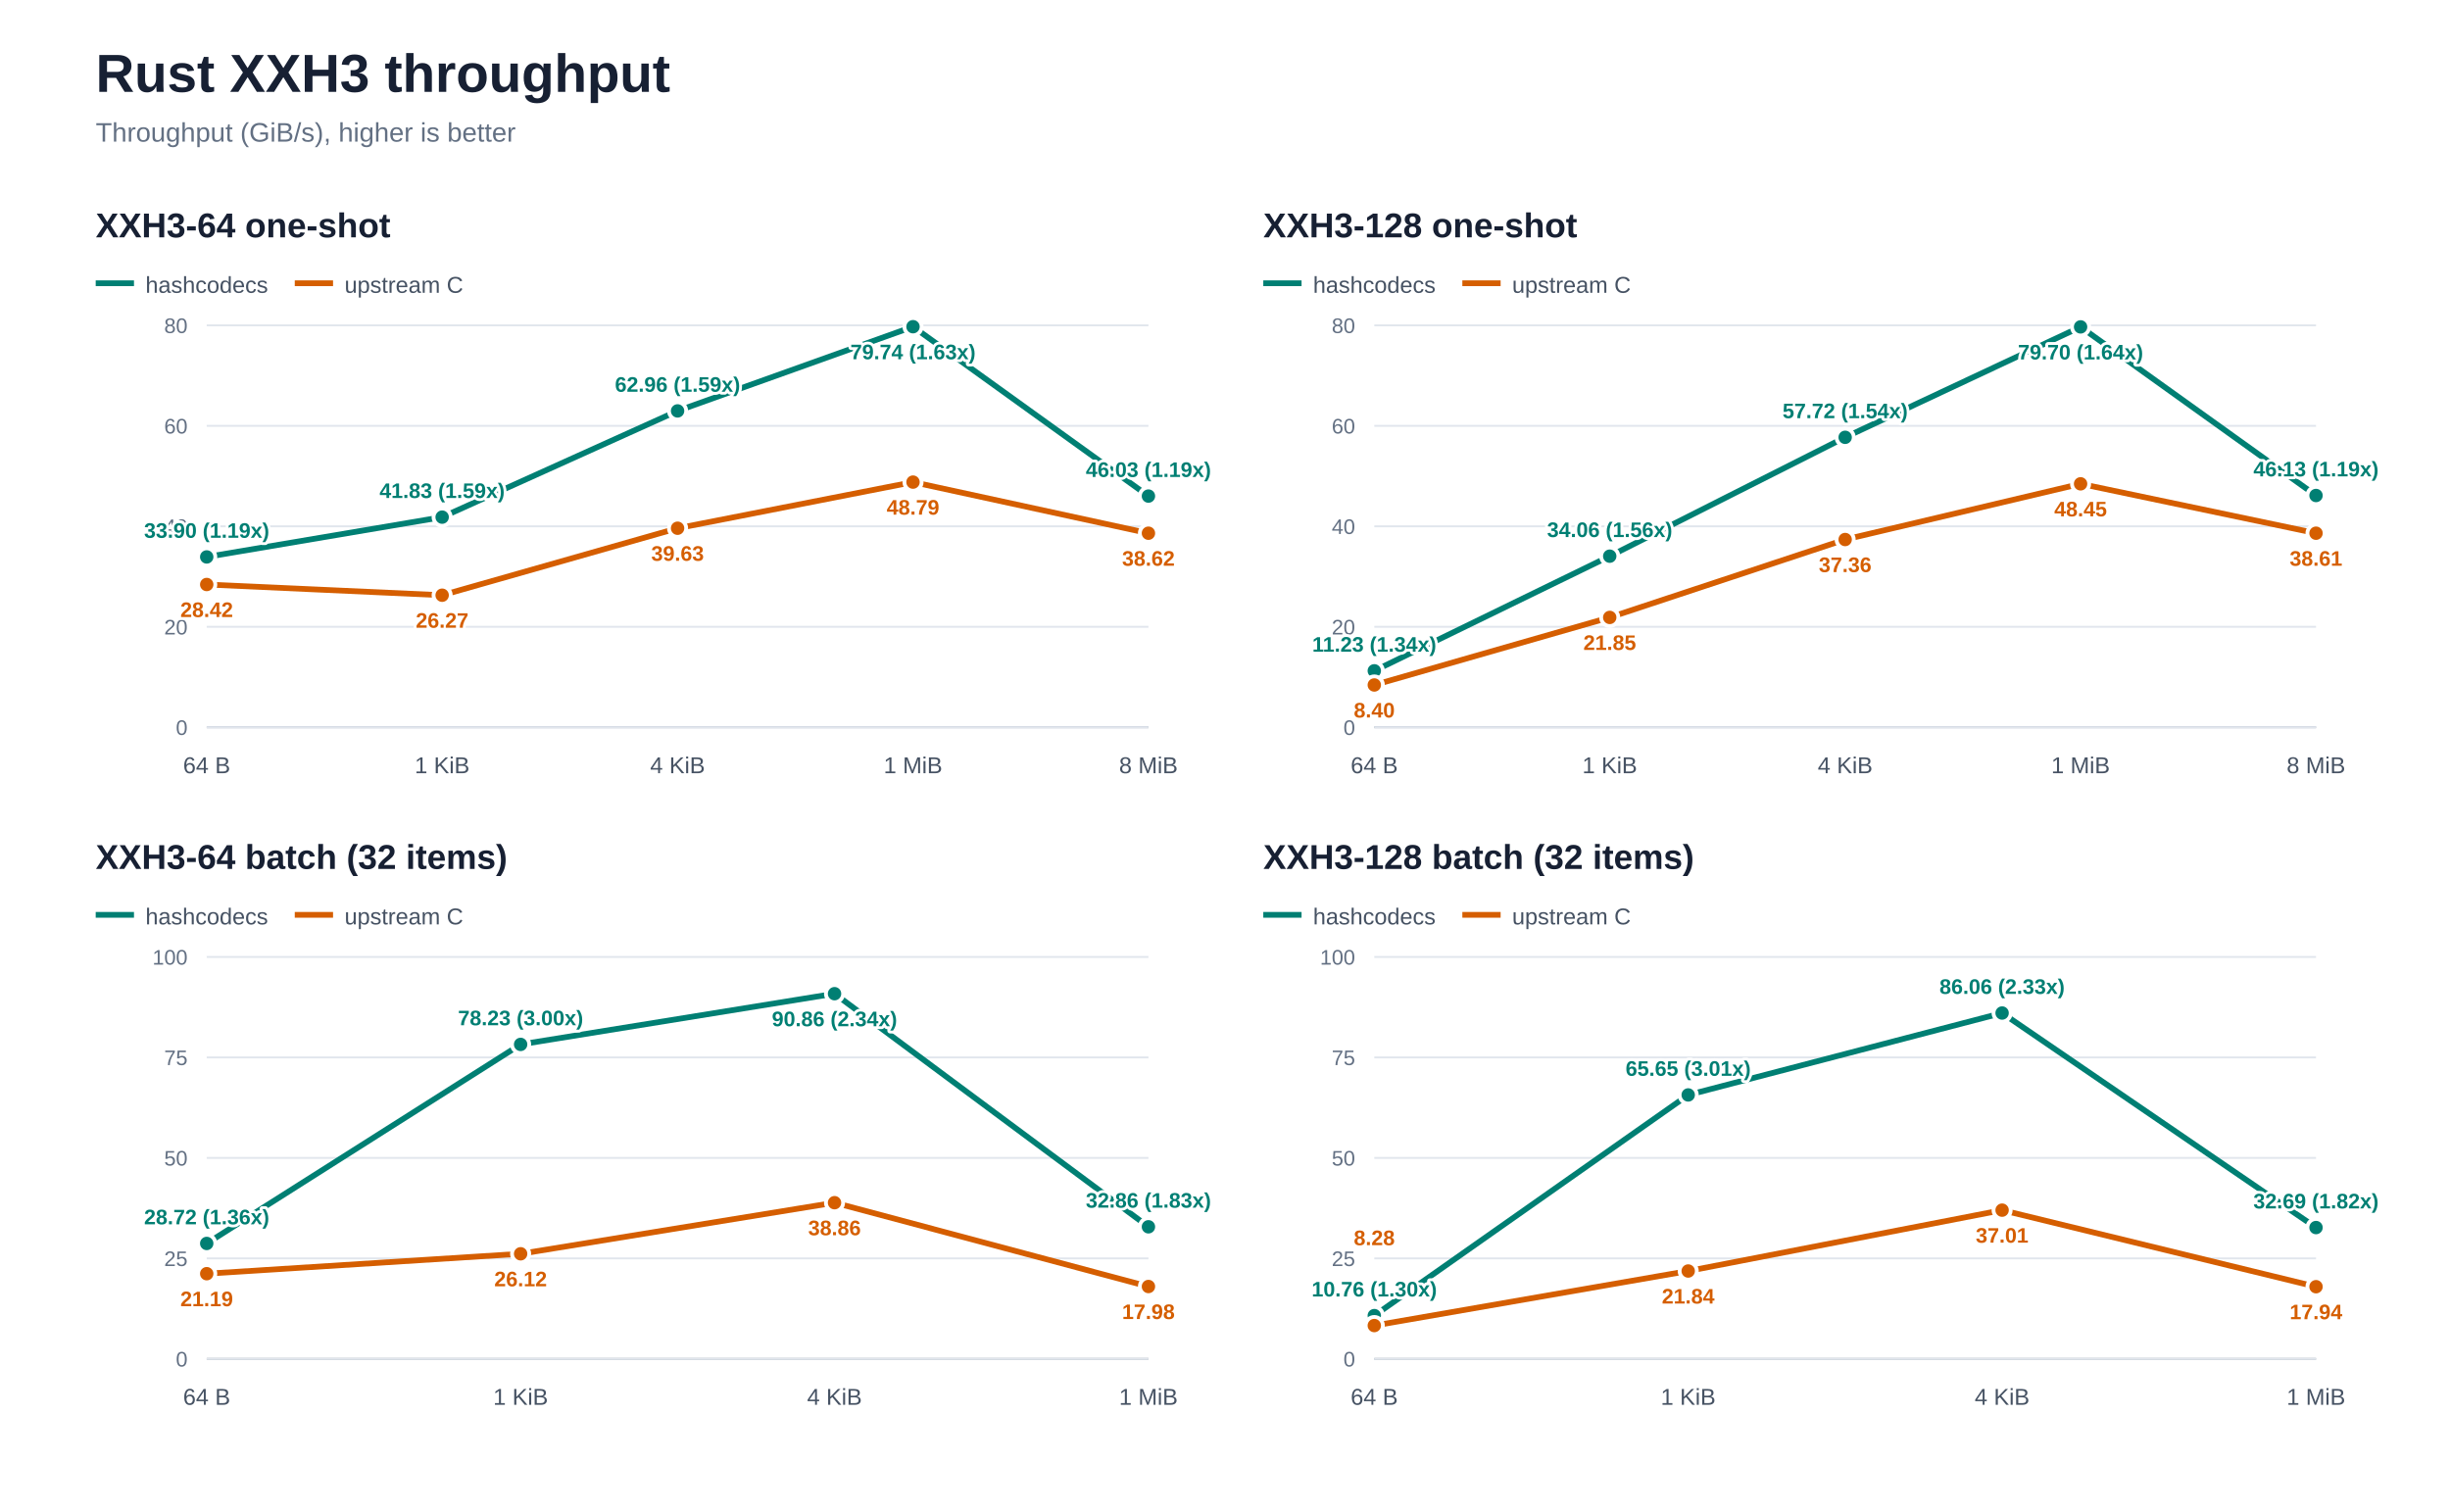
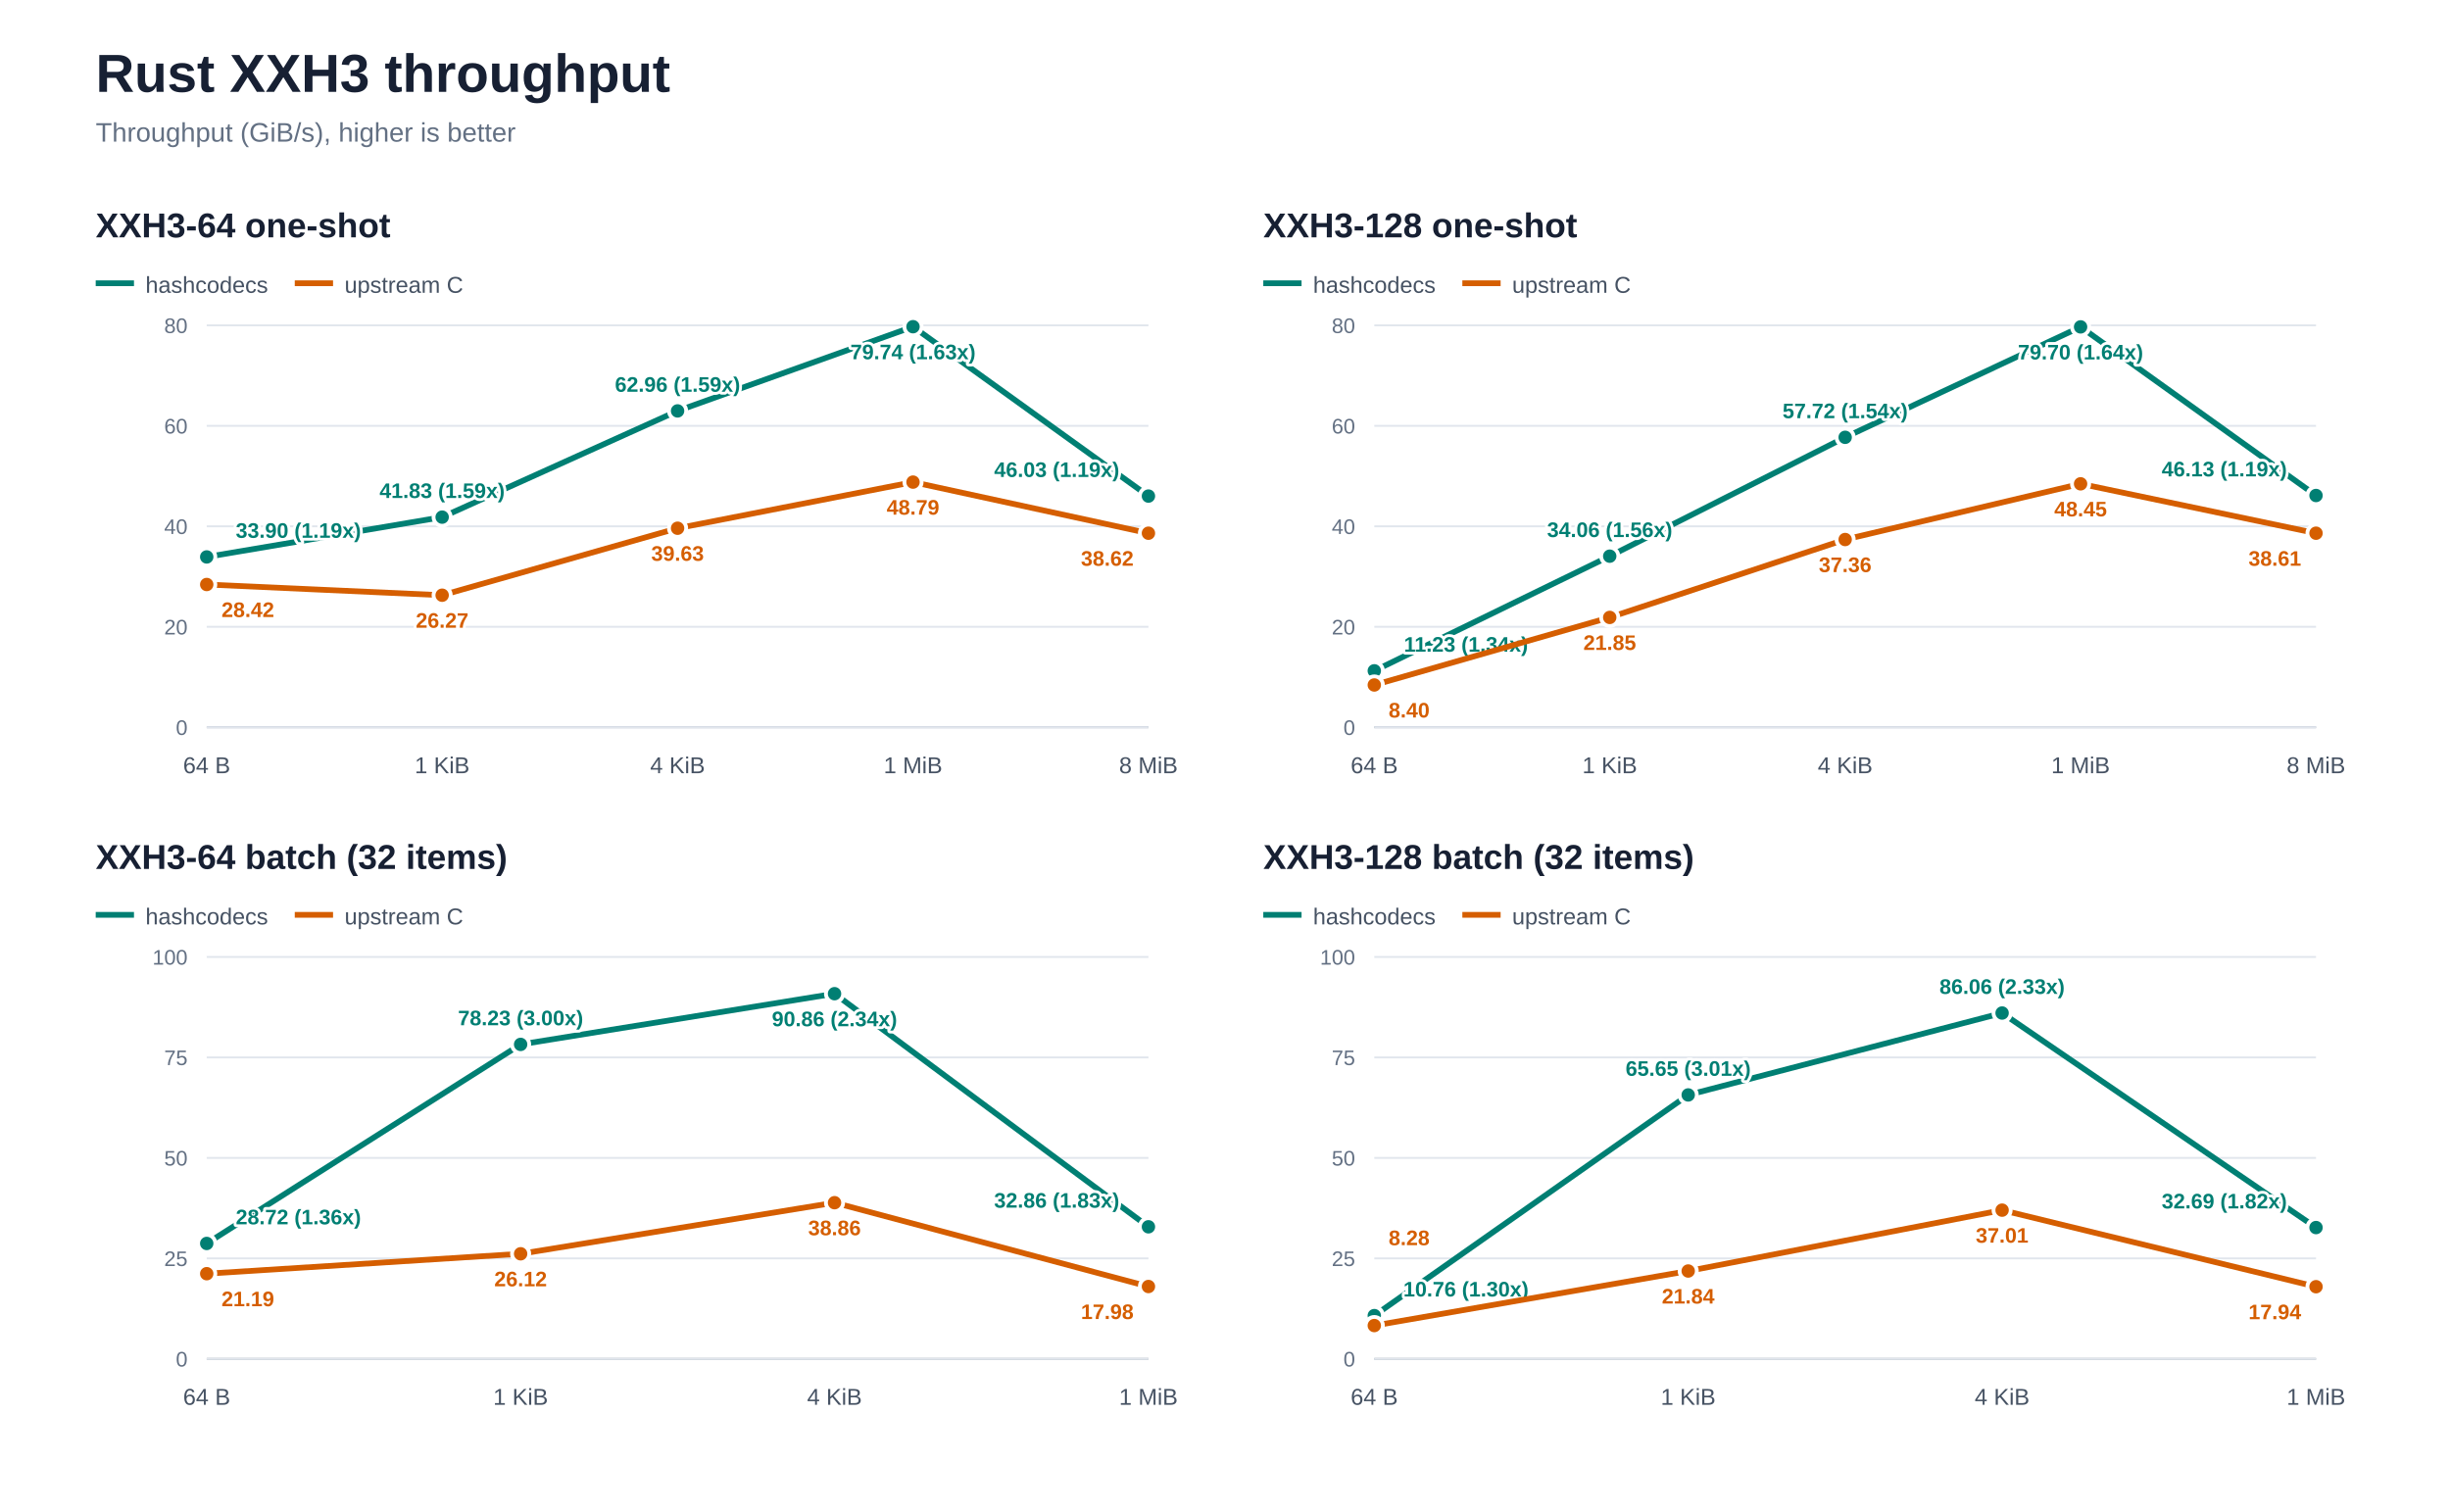
<svg xmlns="http://www.w3.org/2000/svg" width="1280" height="790" viewBox="0 0 1280 790" role="img" aria-labelledby="title desc">
  <rect width="100%" height="100%" fill="#ffffff" />
  <text x="50" y="48" fill="#172033" font-family="Segoe UI,Arial,sans-serif" font-size="28" font-weight="700">Rust XXH3 throughput</text>
  <text x="50" y="74" fill="#637083" font-family="Segoe UI,Arial,sans-serif" font-size="14">Throughput (GiB/s), higher is better</text>
  <text x="50" y="124" fill="#172033" font-family="Segoe UI,Arial,sans-serif" font-size="18" font-weight="600">XXH3-64 one-shot</text>
  <line x1="108" y1="380" x2="600" y2="380" stroke="#9aa5b4" />
  <line x1="50" y1="148" x2="70" y2="148" stroke="#007f73" stroke-width="3" />
  <text x="76" y="153" fill="#465263" font-family="Segoe UI,Arial,sans-serif" font-size="12">hashcodecs</text>
  <line x1="154" y1="148" x2="174" y2="148" stroke="#d55e00" stroke-width="3" />
  <text x="180" y="153" fill="#465263" font-family="Segoe UI,Arial,sans-serif" font-size="12">upstream C</text>
  <line x1="108" y1="380.0" x2="600" y2="380.0" stroke="#e1e6ed" />
  <text x="98" y="384.0" text-anchor="end" fill="#637083" font-family="Segoe UI,Arial,sans-serif" font-size="11">0</text>
  <line x1="108" y1="327.5" x2="600" y2="327.5" stroke="#e1e6ed" />
  <text x="98" y="331.5" text-anchor="end" fill="#637083" font-family="Segoe UI,Arial,sans-serif" font-size="11">20</text>
  <line x1="108" y1="275.0" x2="600" y2="275.0" stroke="#e1e6ed" />
  <text x="98" y="279.0" text-anchor="end" fill="#637083" font-family="Segoe UI,Arial,sans-serif" font-size="11">40</text>
  <line x1="108" y1="222.5" x2="600" y2="222.5" stroke="#e1e6ed" />
  <text x="98" y="226.5" text-anchor="end" fill="#637083" font-family="Segoe UI,Arial,sans-serif" font-size="11">60</text>
  <line x1="108" y1="170.0" x2="600" y2="170.0" stroke="#e1e6ed" />
  <text x="98" y="174.0" text-anchor="end" fill="#637083" font-family="Segoe UI,Arial,sans-serif" font-size="11">80</text>
  <text x="108.0" y="404" text-anchor="middle" fill="#465263" font-family="Segoe UI,Arial,sans-serif" font-size="12">64 B</text>
  <text x="231.0" y="404" text-anchor="middle" fill="#465263" font-family="Segoe UI,Arial,sans-serif" font-size="12">1 KiB</text>
  <text x="354.0" y="404" text-anchor="middle" fill="#465263" font-family="Segoe UI,Arial,sans-serif" font-size="12">4 KiB</text>
  <text x="477.0" y="404" text-anchor="middle" fill="#465263" font-family="Segoe UI,Arial,sans-serif" font-size="12">1 MiB</text>
  <text x="600.0" y="404" text-anchor="middle" fill="#465263" font-family="Segoe UI,Arial,sans-serif" font-size="12">8 MiB</text>
  <polyline points="108.0,291.0 231.0,270.2 354.0,214.7 477.0,170.7 600.0,259.2" fill="none" stroke="#007f73" stroke-width="3" stroke-linejoin="round" stroke-linecap="round" />
  <circle cx="108.0" cy="291.0" r="4.5" fill="#007f73" stroke="#ffffff" stroke-width="2" />
-   <text x="108.0" y="281.0" text-anchor="middle" fill="#007f73" font-family="Segoe UI,Arial,sans-serif" font-size="11" font-weight="600" paint-order="stroke" stroke="#ffffff" stroke-width="3" stroke-linejoin="round">33.90 (1.19x)</text>
+   <text x="155.9" y="281.0" text-anchor="middle" fill="#007f73" font-family="Segoe UI,Arial,sans-serif" font-size="11" font-weight="600" paint-order="stroke" stroke="#ffffff" stroke-width="3" stroke-linejoin="round">33.90 (1.19x)</text>
  <circle cx="231.0" cy="270.2" r="4.5" fill="#007f73" stroke="#ffffff" stroke-width="2" />
  <text x="231.0" y="260.2" text-anchor="middle" fill="#007f73" font-family="Segoe UI,Arial,sans-serif" font-size="11" font-weight="600" paint-order="stroke" stroke="#ffffff" stroke-width="3" stroke-linejoin="round">41.83 (1.59x)</text>
  <circle cx="354.0" cy="214.7" r="4.5" fill="#007f73" stroke="#ffffff" stroke-width="2" />
  <text x="354.0" y="204.7" text-anchor="middle" fill="#007f73" font-family="Segoe UI,Arial,sans-serif" font-size="11" font-weight="600" paint-order="stroke" stroke="#ffffff" stroke-width="3" stroke-linejoin="round">62.96 (1.59x)</text>
  <circle cx="477.0" cy="170.7" r="4.5" fill="#007f73" stroke="#ffffff" stroke-width="2" />
  <text x="477.0" y="187.7" text-anchor="middle" fill="#007f73" font-family="Segoe UI,Arial,sans-serif" font-size="11" font-weight="600" paint-order="stroke" stroke="#ffffff" stroke-width="3" stroke-linejoin="round">79.74 (1.63x)</text>
  <circle cx="600.0" cy="259.2" r="4.5" fill="#007f73" stroke="#ffffff" stroke-width="2" />
-   <text x="600.0" y="249.2" text-anchor="middle" fill="#007f73" font-family="Segoe UI,Arial,sans-serif" font-size="11" font-weight="600" paint-order="stroke" stroke="#ffffff" stroke-width="3" stroke-linejoin="round">46.03 (1.19x)</text>
+   <text x="552.1" y="249.2" text-anchor="middle" fill="#007f73" font-family="Segoe UI,Arial,sans-serif" font-size="11" font-weight="600" paint-order="stroke" stroke="#ffffff" stroke-width="3" stroke-linejoin="round">46.03 (1.19x)</text>
  <polyline points="108.0,305.4 231.0,311.0 354.0,276.0 477.0,251.9 600.0,278.6" fill="none" stroke="#d55e00" stroke-width="3" stroke-linejoin="round" stroke-linecap="round" />
  <circle cx="108.0" cy="305.4" r="4.5" fill="#d55e00" stroke="#ffffff" stroke-width="2" />
-   <text x="108.0" y="322.4" text-anchor="middle" fill="#d55e00" font-family="Segoe UI,Arial,sans-serif" font-size="11" font-weight="600" paint-order="stroke" stroke="#ffffff" stroke-width="3" stroke-linejoin="round">28.42</text>
+   <text x="129.5" y="322.4" text-anchor="middle" fill="#d55e00" font-family="Segoe UI,Arial,sans-serif" font-size="11" font-weight="600" paint-order="stroke" stroke="#ffffff" stroke-width="3" stroke-linejoin="round">28.42</text>
  <circle cx="231.0" cy="311.0" r="4.5" fill="#d55e00" stroke="#ffffff" stroke-width="2" />
  <text x="231.0" y="328.0" text-anchor="middle" fill="#d55e00" font-family="Segoe UI,Arial,sans-serif" font-size="11" font-weight="600" paint-order="stroke" stroke="#ffffff" stroke-width="3" stroke-linejoin="round">26.27</text>
  <circle cx="354.0" cy="276.0" r="4.5" fill="#d55e00" stroke="#ffffff" stroke-width="2" />
  <text x="354.0" y="293.0" text-anchor="middle" fill="#d55e00" font-family="Segoe UI,Arial,sans-serif" font-size="11" font-weight="600" paint-order="stroke" stroke="#ffffff" stroke-width="3" stroke-linejoin="round">39.63</text>
  <circle cx="477.0" cy="251.9" r="4.5" fill="#d55e00" stroke="#ffffff" stroke-width="2" />
  <text x="477.0" y="268.9" text-anchor="middle" fill="#d55e00" font-family="Segoe UI,Arial,sans-serif" font-size="11" font-weight="600" paint-order="stroke" stroke="#ffffff" stroke-width="3" stroke-linejoin="round">48.79</text>
  <circle cx="600.0" cy="278.6" r="4.5" fill="#d55e00" stroke="#ffffff" stroke-width="2" />
-   <text x="600.0" y="295.6" text-anchor="middle" fill="#d55e00" font-family="Segoe UI,Arial,sans-serif" font-size="11" font-weight="600" paint-order="stroke" stroke="#ffffff" stroke-width="3" stroke-linejoin="round">38.62</text>
+   <text x="578.5" y="295.6" text-anchor="middle" fill="#d55e00" font-family="Segoe UI,Arial,sans-serif" font-size="11" font-weight="600" paint-order="stroke" stroke="#ffffff" stroke-width="3" stroke-linejoin="round">38.62</text>
  <text x="660" y="124" fill="#172033" font-family="Segoe UI,Arial,sans-serif" font-size="18" font-weight="600">XXH3-128 one-shot</text>
  <line x1="718" y1="380" x2="1210" y2="380" stroke="#9aa5b4" />
  <line x1="660" y1="148" x2="680" y2="148" stroke="#007f73" stroke-width="3" />
  <text x="686" y="153" fill="#465263" font-family="Segoe UI,Arial,sans-serif" font-size="12">hashcodecs</text>
  <line x1="764" y1="148" x2="784" y2="148" stroke="#d55e00" stroke-width="3" />
  <text x="790" y="153" fill="#465263" font-family="Segoe UI,Arial,sans-serif" font-size="12">upstream C</text>
  <line x1="718" y1="380.0" x2="1210" y2="380.0" stroke="#e1e6ed" />
  <text x="708" y="384.0" text-anchor="end" fill="#637083" font-family="Segoe UI,Arial,sans-serif" font-size="11">0</text>
  <line x1="718" y1="327.5" x2="1210" y2="327.5" stroke="#e1e6ed" />
  <text x="708" y="331.5" text-anchor="end" fill="#637083" font-family="Segoe UI,Arial,sans-serif" font-size="11">20</text>
  <line x1="718" y1="275.0" x2="1210" y2="275.0" stroke="#e1e6ed" />
  <text x="708" y="279.0" text-anchor="end" fill="#637083" font-family="Segoe UI,Arial,sans-serif" font-size="11">40</text>
  <line x1="718" y1="222.5" x2="1210" y2="222.5" stroke="#e1e6ed" />
  <text x="708" y="226.5" text-anchor="end" fill="#637083" font-family="Segoe UI,Arial,sans-serif" font-size="11">60</text>
  <line x1="718" y1="170.0" x2="1210" y2="170.0" stroke="#e1e6ed" />
  <text x="708" y="174.0" text-anchor="end" fill="#637083" font-family="Segoe UI,Arial,sans-serif" font-size="11">80</text>
  <text x="718.0" y="404" text-anchor="middle" fill="#465263" font-family="Segoe UI,Arial,sans-serif" font-size="12">64 B</text>
  <text x="841.0" y="404" text-anchor="middle" fill="#465263" font-family="Segoe UI,Arial,sans-serif" font-size="12">1 KiB</text>
  <text x="964.0" y="404" text-anchor="middle" fill="#465263" font-family="Segoe UI,Arial,sans-serif" font-size="12">4 KiB</text>
  <text x="1087.0" y="404" text-anchor="middle" fill="#465263" font-family="Segoe UI,Arial,sans-serif" font-size="12">1 MiB</text>
  <text x="1210.0" y="404" text-anchor="middle" fill="#465263" font-family="Segoe UI,Arial,sans-serif" font-size="12">8 MiB</text>
  <polyline points="718.0,350.5 841.0,290.6 964.0,228.5 1087.0,170.8 1210.0,258.9" fill="none" stroke="#007f73" stroke-width="3" stroke-linejoin="round" stroke-linecap="round" />
  <circle cx="718.0" cy="350.5" r="4.5" fill="#007f73" stroke="#ffffff" stroke-width="2" />
-   <text x="718.0" y="340.5" text-anchor="middle" fill="#007f73" font-family="Segoe UI,Arial,sans-serif" font-size="11" font-weight="600" paint-order="stroke" stroke="#ffffff" stroke-width="3" stroke-linejoin="round">11.23 (1.34x)</text>
+   <text x="765.9" y="340.5" text-anchor="middle" fill="#007f73" font-family="Segoe UI,Arial,sans-serif" font-size="11" font-weight="600" paint-order="stroke" stroke="#ffffff" stroke-width="3" stroke-linejoin="round">11.23 (1.34x)</text>
  <circle cx="841.0" cy="290.6" r="4.5" fill="#007f73" stroke="#ffffff" stroke-width="2" />
  <text x="841.0" y="280.6" text-anchor="middle" fill="#007f73" font-family="Segoe UI,Arial,sans-serif" font-size="11" font-weight="600" paint-order="stroke" stroke="#ffffff" stroke-width="3" stroke-linejoin="round">34.06 (1.56x)</text>
  <circle cx="964.0" cy="228.5" r="4.5" fill="#007f73" stroke="#ffffff" stroke-width="2" />
  <text x="964.0" y="218.5" text-anchor="middle" fill="#007f73" font-family="Segoe UI,Arial,sans-serif" font-size="11" font-weight="600" paint-order="stroke" stroke="#ffffff" stroke-width="3" stroke-linejoin="round">57.72 (1.54x)</text>
  <circle cx="1087.0" cy="170.8" r="4.5" fill="#007f73" stroke="#ffffff" stroke-width="2" />
  <text x="1087.0" y="187.8" text-anchor="middle" fill="#007f73" font-family="Segoe UI,Arial,sans-serif" font-size="11" font-weight="600" paint-order="stroke" stroke="#ffffff" stroke-width="3" stroke-linejoin="round">79.70 (1.64x)</text>
  <circle cx="1210.0" cy="258.9" r="4.5" fill="#007f73" stroke="#ffffff" stroke-width="2" />
-   <text x="1210.0" y="248.9" text-anchor="middle" fill="#007f73" font-family="Segoe UI,Arial,sans-serif" font-size="11" font-weight="600" paint-order="stroke" stroke="#ffffff" stroke-width="3" stroke-linejoin="round">46.13 (1.19x)</text>
+   <text x="1162.1" y="248.9" text-anchor="middle" fill="#007f73" font-family="Segoe UI,Arial,sans-serif" font-size="11" font-weight="600" paint-order="stroke" stroke="#ffffff" stroke-width="3" stroke-linejoin="round">46.13 (1.19x)</text>
  <polyline points="718.0,357.9 841.0,322.6 964.0,281.9 1087.0,252.8 1210.0,278.6" fill="none" stroke="#d55e00" stroke-width="3" stroke-linejoin="round" stroke-linecap="round" />
  <circle cx="718.0" cy="357.9" r="4.5" fill="#d55e00" stroke="#ffffff" stroke-width="2" />
-   <text x="718.0" y="374.9" text-anchor="middle" fill="#d55e00" font-family="Segoe UI,Arial,sans-serif" font-size="11" font-weight="600" paint-order="stroke" stroke="#ffffff" stroke-width="3" stroke-linejoin="round">8.40</text>
+   <text x="736.2" y="374.9" text-anchor="middle" fill="#d55e00" font-family="Segoe UI,Arial,sans-serif" font-size="11" font-weight="600" paint-order="stroke" stroke="#ffffff" stroke-width="3" stroke-linejoin="round">8.40</text>
  <circle cx="841.0" cy="322.6" r="4.5" fill="#d55e00" stroke="#ffffff" stroke-width="2" />
  <text x="841.0" y="339.6" text-anchor="middle" fill="#d55e00" font-family="Segoe UI,Arial,sans-serif" font-size="11" font-weight="600" paint-order="stroke" stroke="#ffffff" stroke-width="3" stroke-linejoin="round">21.85</text>
  <circle cx="964.0" cy="281.9" r="4.5" fill="#d55e00" stroke="#ffffff" stroke-width="2" />
  <text x="964.0" y="298.9" text-anchor="middle" fill="#d55e00" font-family="Segoe UI,Arial,sans-serif" font-size="11" font-weight="600" paint-order="stroke" stroke="#ffffff" stroke-width="3" stroke-linejoin="round">37.36</text>
  <circle cx="1087.0" cy="252.8" r="4.5" fill="#d55e00" stroke="#ffffff" stroke-width="2" />
  <text x="1087.0" y="269.8" text-anchor="middle" fill="#d55e00" font-family="Segoe UI,Arial,sans-serif" font-size="11" font-weight="600" paint-order="stroke" stroke="#ffffff" stroke-width="3" stroke-linejoin="round">48.45</text>
  <circle cx="1210.0" cy="278.6" r="4.5" fill="#d55e00" stroke="#ffffff" stroke-width="2" />
-   <text x="1210.0" y="295.6" text-anchor="middle" fill="#d55e00" font-family="Segoe UI,Arial,sans-serif" font-size="11" font-weight="600" paint-order="stroke" stroke="#ffffff" stroke-width="3" stroke-linejoin="round">38.61</text>
+   <text x="1188.5" y="295.6" text-anchor="middle" fill="#d55e00" font-family="Segoe UI,Arial,sans-serif" font-size="11" font-weight="600" paint-order="stroke" stroke="#ffffff" stroke-width="3" stroke-linejoin="round">38.61</text>
  <text x="50" y="454" fill="#172033" font-family="Segoe UI,Arial,sans-serif" font-size="18" font-weight="600">XXH3-64 batch (32 items)</text>
  <line x1="108" y1="710" x2="600" y2="710" stroke="#9aa5b4" />
  <line x1="50" y1="478" x2="70" y2="478" stroke="#007f73" stroke-width="3" />
  <text x="76" y="483" fill="#465263" font-family="Segoe UI,Arial,sans-serif" font-size="12">hashcodecs</text>
  <line x1="154" y1="478" x2="174" y2="478" stroke="#d55e00" stroke-width="3" />
  <text x="180" y="483" fill="#465263" font-family="Segoe UI,Arial,sans-serif" font-size="12">upstream C</text>
  <line x1="108" y1="710.0" x2="600" y2="710.0" stroke="#e1e6ed" />
  <text x="98" y="714.0" text-anchor="end" fill="#637083" font-family="Segoe UI,Arial,sans-serif" font-size="11">0</text>
  <line x1="108" y1="657.5" x2="600" y2="657.5" stroke="#e1e6ed" />
  <text x="98" y="661.5" text-anchor="end" fill="#637083" font-family="Segoe UI,Arial,sans-serif" font-size="11">25</text>
  <line x1="108" y1="605.0" x2="600" y2="605.0" stroke="#e1e6ed" />
  <text x="98" y="609.0" text-anchor="end" fill="#637083" font-family="Segoe UI,Arial,sans-serif" font-size="11">50</text>
  <line x1="108" y1="552.5" x2="600" y2="552.5" stroke="#e1e6ed" />
  <text x="98" y="556.5" text-anchor="end" fill="#637083" font-family="Segoe UI,Arial,sans-serif" font-size="11">75</text>
  <line x1="108" y1="500.0" x2="600" y2="500.0" stroke="#e1e6ed" />
  <text x="98" y="504.0" text-anchor="end" fill="#637083" font-family="Segoe UI,Arial,sans-serif" font-size="11">100</text>
  <text x="108.0" y="734" text-anchor="middle" fill="#465263" font-family="Segoe UI,Arial,sans-serif" font-size="12">64 B</text>
  <text x="272.0" y="734" text-anchor="middle" fill="#465263" font-family="Segoe UI,Arial,sans-serif" font-size="12">1 KiB</text>
  <text x="436.0" y="734" text-anchor="middle" fill="#465263" font-family="Segoe UI,Arial,sans-serif" font-size="12">4 KiB</text>
  <text x="600.0" y="734" text-anchor="middle" fill="#465263" font-family="Segoe UI,Arial,sans-serif" font-size="12">1 MiB</text>
  <polyline points="108.0,649.7 272.0,545.7 436.0,519.2 600.0,641.0" fill="none" stroke="#007f73" stroke-width="3" stroke-linejoin="round" stroke-linecap="round" />
  <circle cx="108.0" cy="649.7" r="4.5" fill="#007f73" stroke="#ffffff" stroke-width="2" />
-   <text x="108.0" y="639.7" text-anchor="middle" fill="#007f73" font-family="Segoe UI,Arial,sans-serif" font-size="11" font-weight="600" paint-order="stroke" stroke="#ffffff" stroke-width="3" stroke-linejoin="round">28.72 (1.36x)</text>
+   <text x="155.9" y="639.7" text-anchor="middle" fill="#007f73" font-family="Segoe UI,Arial,sans-serif" font-size="11" font-weight="600" paint-order="stroke" stroke="#ffffff" stroke-width="3" stroke-linejoin="round">28.72 (1.36x)</text>
  <circle cx="272.0" cy="545.7" r="4.5" fill="#007f73" stroke="#ffffff" stroke-width="2" />
  <text x="272.0" y="535.7" text-anchor="middle" fill="#007f73" font-family="Segoe UI,Arial,sans-serif" font-size="11" font-weight="600" paint-order="stroke" stroke="#ffffff" stroke-width="3" stroke-linejoin="round">78.23 (3.00x)</text>
  <circle cx="436.0" cy="519.2" r="4.5" fill="#007f73" stroke="#ffffff" stroke-width="2" />
  <text x="436.0" y="536.2" text-anchor="middle" fill="#007f73" font-family="Segoe UI,Arial,sans-serif" font-size="11" font-weight="600" paint-order="stroke" stroke="#ffffff" stroke-width="3" stroke-linejoin="round">90.86 (2.34x)</text>
  <circle cx="600.0" cy="641.0" r="4.5" fill="#007f73" stroke="#ffffff" stroke-width="2" />
-   <text x="600.0" y="631.0" text-anchor="middle" fill="#007f73" font-family="Segoe UI,Arial,sans-serif" font-size="11" font-weight="600" paint-order="stroke" stroke="#ffffff" stroke-width="3" stroke-linejoin="round">32.86 (1.83x)</text>
+   <text x="552.1" y="631.0" text-anchor="middle" fill="#007f73" font-family="Segoe UI,Arial,sans-serif" font-size="11" font-weight="600" paint-order="stroke" stroke="#ffffff" stroke-width="3" stroke-linejoin="round">32.86 (1.83x)</text>
  <polyline points="108.0,665.5 272.0,655.1 436.0,628.4 600.0,672.2" fill="none" stroke="#d55e00" stroke-width="3" stroke-linejoin="round" stroke-linecap="round" />
  <circle cx="108.0" cy="665.5" r="4.5" fill="#d55e00" stroke="#ffffff" stroke-width="2" />
-   <text x="108.0" y="682.5" text-anchor="middle" fill="#d55e00" font-family="Segoe UI,Arial,sans-serif" font-size="11" font-weight="600" paint-order="stroke" stroke="#ffffff" stroke-width="3" stroke-linejoin="round">21.19</text>
+   <text x="129.5" y="682.5" text-anchor="middle" fill="#d55e00" font-family="Segoe UI,Arial,sans-serif" font-size="11" font-weight="600" paint-order="stroke" stroke="#ffffff" stroke-width="3" stroke-linejoin="round">21.19</text>
  <circle cx="272.0" cy="655.1" r="4.5" fill="#d55e00" stroke="#ffffff" stroke-width="2" />
  <text x="272.0" y="672.1" text-anchor="middle" fill="#d55e00" font-family="Segoe UI,Arial,sans-serif" font-size="11" font-weight="600" paint-order="stroke" stroke="#ffffff" stroke-width="3" stroke-linejoin="round">26.12</text>
  <circle cx="436.0" cy="628.4" r="4.5" fill="#d55e00" stroke="#ffffff" stroke-width="2" />
  <text x="436.0" y="645.4" text-anchor="middle" fill="#d55e00" font-family="Segoe UI,Arial,sans-serif" font-size="11" font-weight="600" paint-order="stroke" stroke="#ffffff" stroke-width="3" stroke-linejoin="round">38.86</text>
  <circle cx="600.0" cy="672.2" r="4.5" fill="#d55e00" stroke="#ffffff" stroke-width="2" />
-   <text x="600.0" y="689.2" text-anchor="middle" fill="#d55e00" font-family="Segoe UI,Arial,sans-serif" font-size="11" font-weight="600" paint-order="stroke" stroke="#ffffff" stroke-width="3" stroke-linejoin="round">17.98</text>
+   <text x="578.5" y="689.2" text-anchor="middle" fill="#d55e00" font-family="Segoe UI,Arial,sans-serif" font-size="11" font-weight="600" paint-order="stroke" stroke="#ffffff" stroke-width="3" stroke-linejoin="round">17.98</text>
  <text x="660" y="454" fill="#172033" font-family="Segoe UI,Arial,sans-serif" font-size="18" font-weight="600">XXH3-128 batch (32 items)</text>
  <line x1="718" y1="710" x2="1210" y2="710" stroke="#9aa5b4" />
  <line x1="660" y1="478" x2="680" y2="478" stroke="#007f73" stroke-width="3" />
  <text x="686" y="483" fill="#465263" font-family="Segoe UI,Arial,sans-serif" font-size="12">hashcodecs</text>
  <line x1="764" y1="478" x2="784" y2="478" stroke="#d55e00" stroke-width="3" />
  <text x="790" y="483" fill="#465263" font-family="Segoe UI,Arial,sans-serif" font-size="12">upstream C</text>
  <line x1="718" y1="710.0" x2="1210" y2="710.0" stroke="#e1e6ed" />
  <text x="708" y="714.0" text-anchor="end" fill="#637083" font-family="Segoe UI,Arial,sans-serif" font-size="11">0</text>
  <line x1="718" y1="657.5" x2="1210" y2="657.5" stroke="#e1e6ed" />
  <text x="708" y="661.5" text-anchor="end" fill="#637083" font-family="Segoe UI,Arial,sans-serif" font-size="11">25</text>
  <line x1="718" y1="605.0" x2="1210" y2="605.0" stroke="#e1e6ed" />
  <text x="708" y="609.0" text-anchor="end" fill="#637083" font-family="Segoe UI,Arial,sans-serif" font-size="11">50</text>
  <line x1="718" y1="552.5" x2="1210" y2="552.5" stroke="#e1e6ed" />
  <text x="708" y="556.5" text-anchor="end" fill="#637083" font-family="Segoe UI,Arial,sans-serif" font-size="11">75</text>
  <line x1="718" y1="500.0" x2="1210" y2="500.0" stroke="#e1e6ed" />
  <text x="708" y="504.0" text-anchor="end" fill="#637083" font-family="Segoe UI,Arial,sans-serif" font-size="11">100</text>
  <text x="718.0" y="734" text-anchor="middle" fill="#465263" font-family="Segoe UI,Arial,sans-serif" font-size="12">64 B</text>
  <text x="882.0" y="734" text-anchor="middle" fill="#465263" font-family="Segoe UI,Arial,sans-serif" font-size="12">1 KiB</text>
  <text x="1046.0" y="734" text-anchor="middle" fill="#465263" font-family="Segoe UI,Arial,sans-serif" font-size="12">4 KiB</text>
  <text x="1210.0" y="734" text-anchor="middle" fill="#465263" font-family="Segoe UI,Arial,sans-serif" font-size="12">1 MiB</text>
  <polyline points="718.0,687.4 882.0,572.1 1046.0,529.3 1210.0,641.4" fill="none" stroke="#007f73" stroke-width="3" stroke-linejoin="round" stroke-linecap="round" />
  <circle cx="718.0" cy="687.4" r="4.5" fill="#007f73" stroke="#ffffff" stroke-width="2" />
-   <text x="718.0" y="677.4" text-anchor="middle" fill="#007f73" font-family="Segoe UI,Arial,sans-serif" font-size="11" font-weight="600" paint-order="stroke" stroke="#ffffff" stroke-width="3" stroke-linejoin="round">10.76 (1.30x)</text>
+   <text x="765.9" y="677.4" text-anchor="middle" fill="#007f73" font-family="Segoe UI,Arial,sans-serif" font-size="11" font-weight="600" paint-order="stroke" stroke="#ffffff" stroke-width="3" stroke-linejoin="round">10.76 (1.30x)</text>
  <circle cx="882.0" cy="572.1" r="4.5" fill="#007f73" stroke="#ffffff" stroke-width="2" />
  <text x="882.0" y="562.1" text-anchor="middle" fill="#007f73" font-family="Segoe UI,Arial,sans-serif" font-size="11" font-weight="600" paint-order="stroke" stroke="#ffffff" stroke-width="3" stroke-linejoin="round">65.65 (3.01x)</text>
  <circle cx="1046.0" cy="529.3" r="4.5" fill="#007f73" stroke="#ffffff" stroke-width="2" />
  <text x="1046.0" y="519.3" text-anchor="middle" fill="#007f73" font-family="Segoe UI,Arial,sans-serif" font-size="11" font-weight="600" paint-order="stroke" stroke="#ffffff" stroke-width="3" stroke-linejoin="round">86.06 (2.33x)</text>
  <circle cx="1210.0" cy="641.4" r="4.5" fill="#007f73" stroke="#ffffff" stroke-width="2" />
-   <text x="1210.0" y="631.4" text-anchor="middle" fill="#007f73" font-family="Segoe UI,Arial,sans-serif" font-size="11" font-weight="600" paint-order="stroke" stroke="#ffffff" stroke-width="3" stroke-linejoin="round">32.69 (1.82x)</text>
+   <text x="1162.1" y="631.4" text-anchor="middle" fill="#007f73" font-family="Segoe UI,Arial,sans-serif" font-size="11" font-weight="600" paint-order="stroke" stroke="#ffffff" stroke-width="3" stroke-linejoin="round">32.69 (1.82x)</text>
  <polyline points="718.0,692.6 882.0,664.1 1046.0,632.3 1210.0,672.3" fill="none" stroke="#d55e00" stroke-width="3" stroke-linejoin="round" stroke-linecap="round" />
  <circle cx="718.0" cy="692.6" r="4.5" fill="#d55e00" stroke="#ffffff" stroke-width="2" />
-   <text x="718.0" y="650.6" text-anchor="middle" fill="#d55e00" font-family="Segoe UI,Arial,sans-serif" font-size="11" font-weight="600" paint-order="stroke" stroke="#ffffff" stroke-width="3" stroke-linejoin="round">8.28</text>
+   <text x="736.2" y="650.6" text-anchor="middle" fill="#d55e00" font-family="Segoe UI,Arial,sans-serif" font-size="11" font-weight="600" paint-order="stroke" stroke="#ffffff" stroke-width="3" stroke-linejoin="round">8.28</text>
  <circle cx="882.0" cy="664.1" r="4.5" fill="#d55e00" stroke="#ffffff" stroke-width="2" />
  <text x="882.0" y="681.1" text-anchor="middle" fill="#d55e00" font-family="Segoe UI,Arial,sans-serif" font-size="11" font-weight="600" paint-order="stroke" stroke="#ffffff" stroke-width="3" stroke-linejoin="round">21.84</text>
  <circle cx="1046.0" cy="632.3" r="4.5" fill="#d55e00" stroke="#ffffff" stroke-width="2" />
  <text x="1046.0" y="649.3" text-anchor="middle" fill="#d55e00" font-family="Segoe UI,Arial,sans-serif" font-size="11" font-weight="600" paint-order="stroke" stroke="#ffffff" stroke-width="3" stroke-linejoin="round">37.01</text>
  <circle cx="1210.0" cy="672.3" r="4.5" fill="#d55e00" stroke="#ffffff" stroke-width="2" />
-   <text x="1210.0" y="689.3" text-anchor="middle" fill="#d55e00" font-family="Segoe UI,Arial,sans-serif" font-size="11" font-weight="600" paint-order="stroke" stroke="#ffffff" stroke-width="3" stroke-linejoin="round">17.94</text>
+   <text x="1188.5" y="689.3" text-anchor="middle" fill="#d55e00" font-family="Segoe UI,Arial,sans-serif" font-size="11" font-weight="600" paint-order="stroke" stroke="#ffffff" stroke-width="3" stroke-linejoin="round">17.94</text>
</svg>
